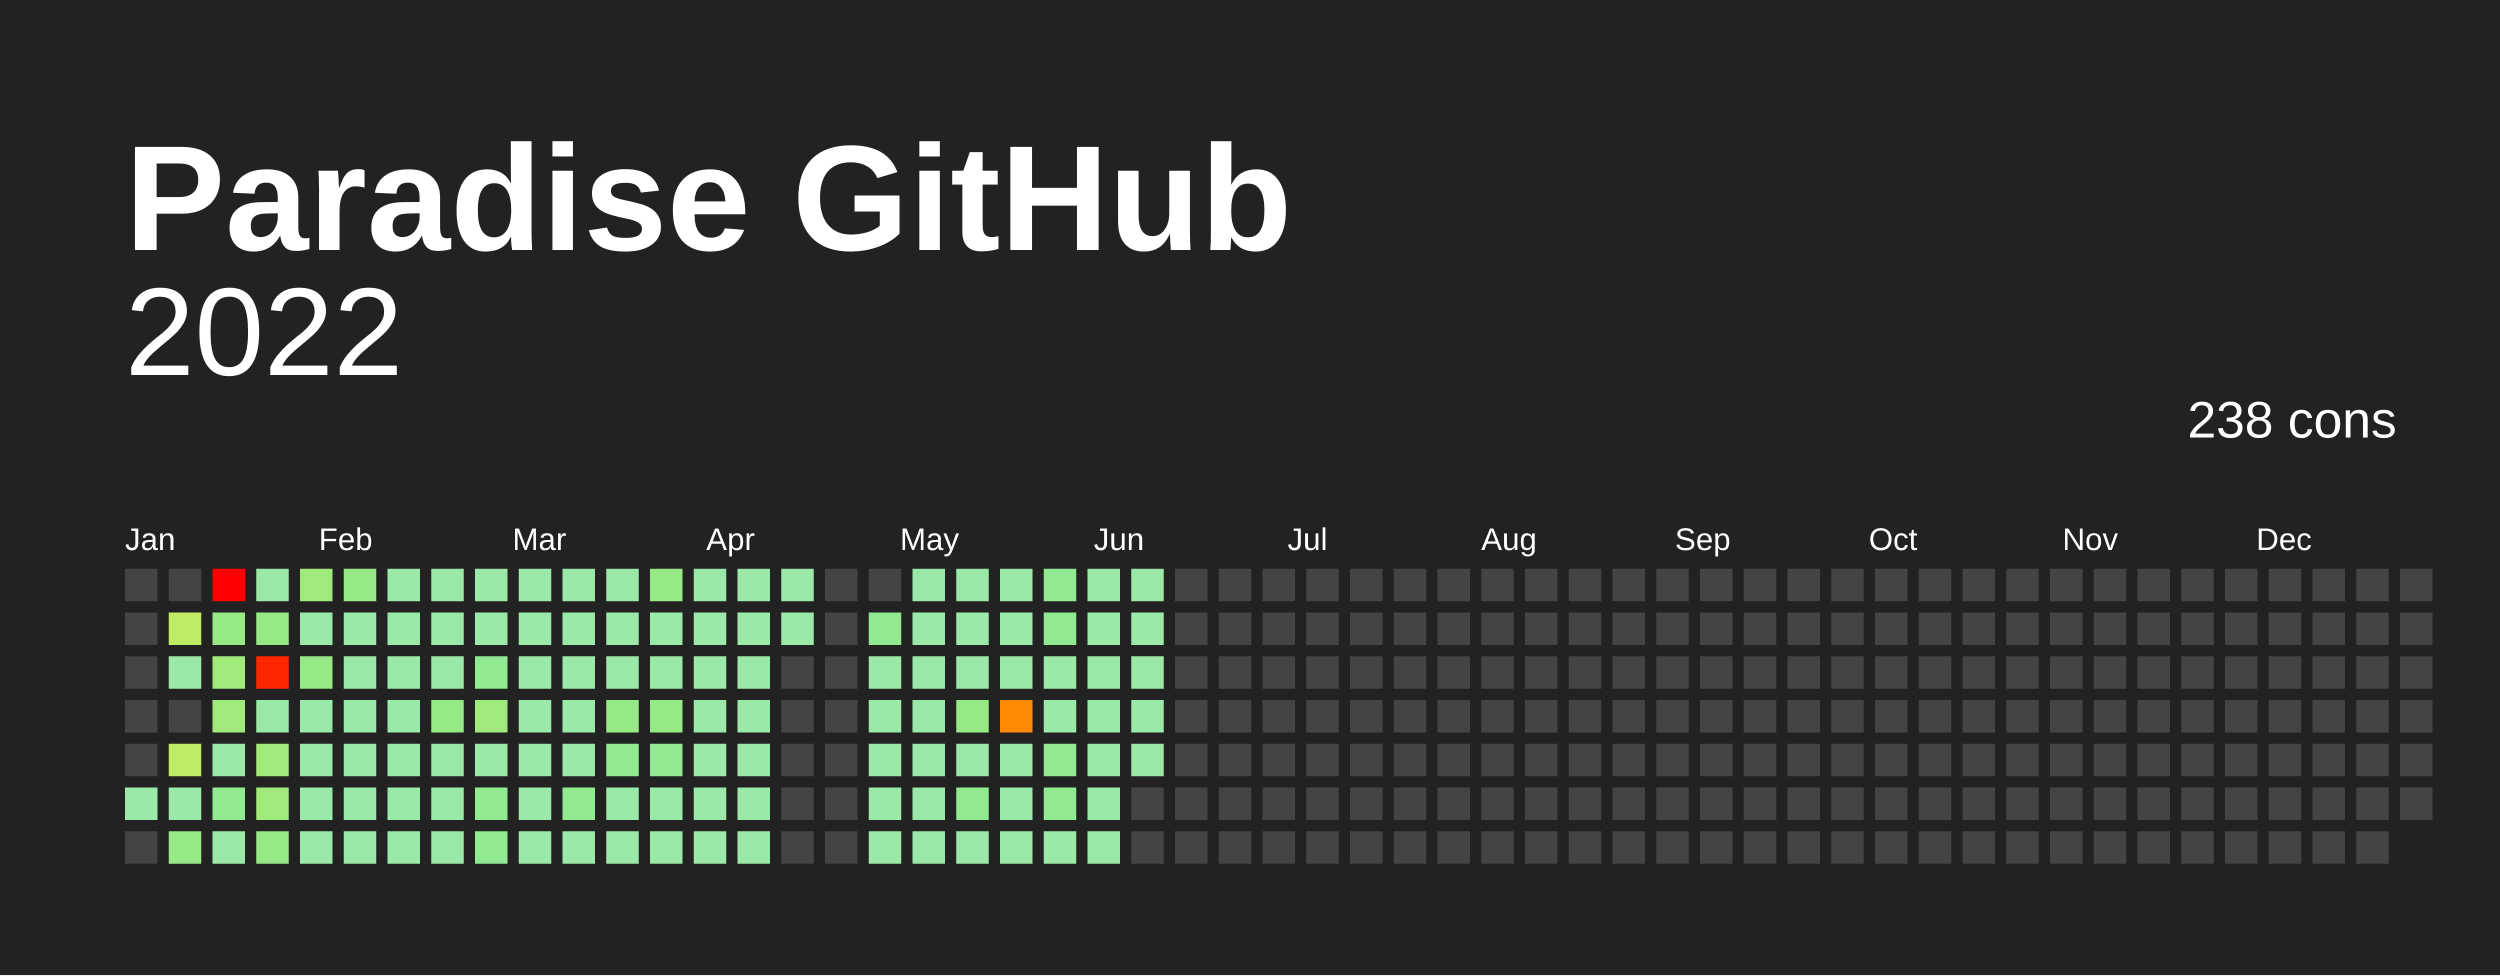
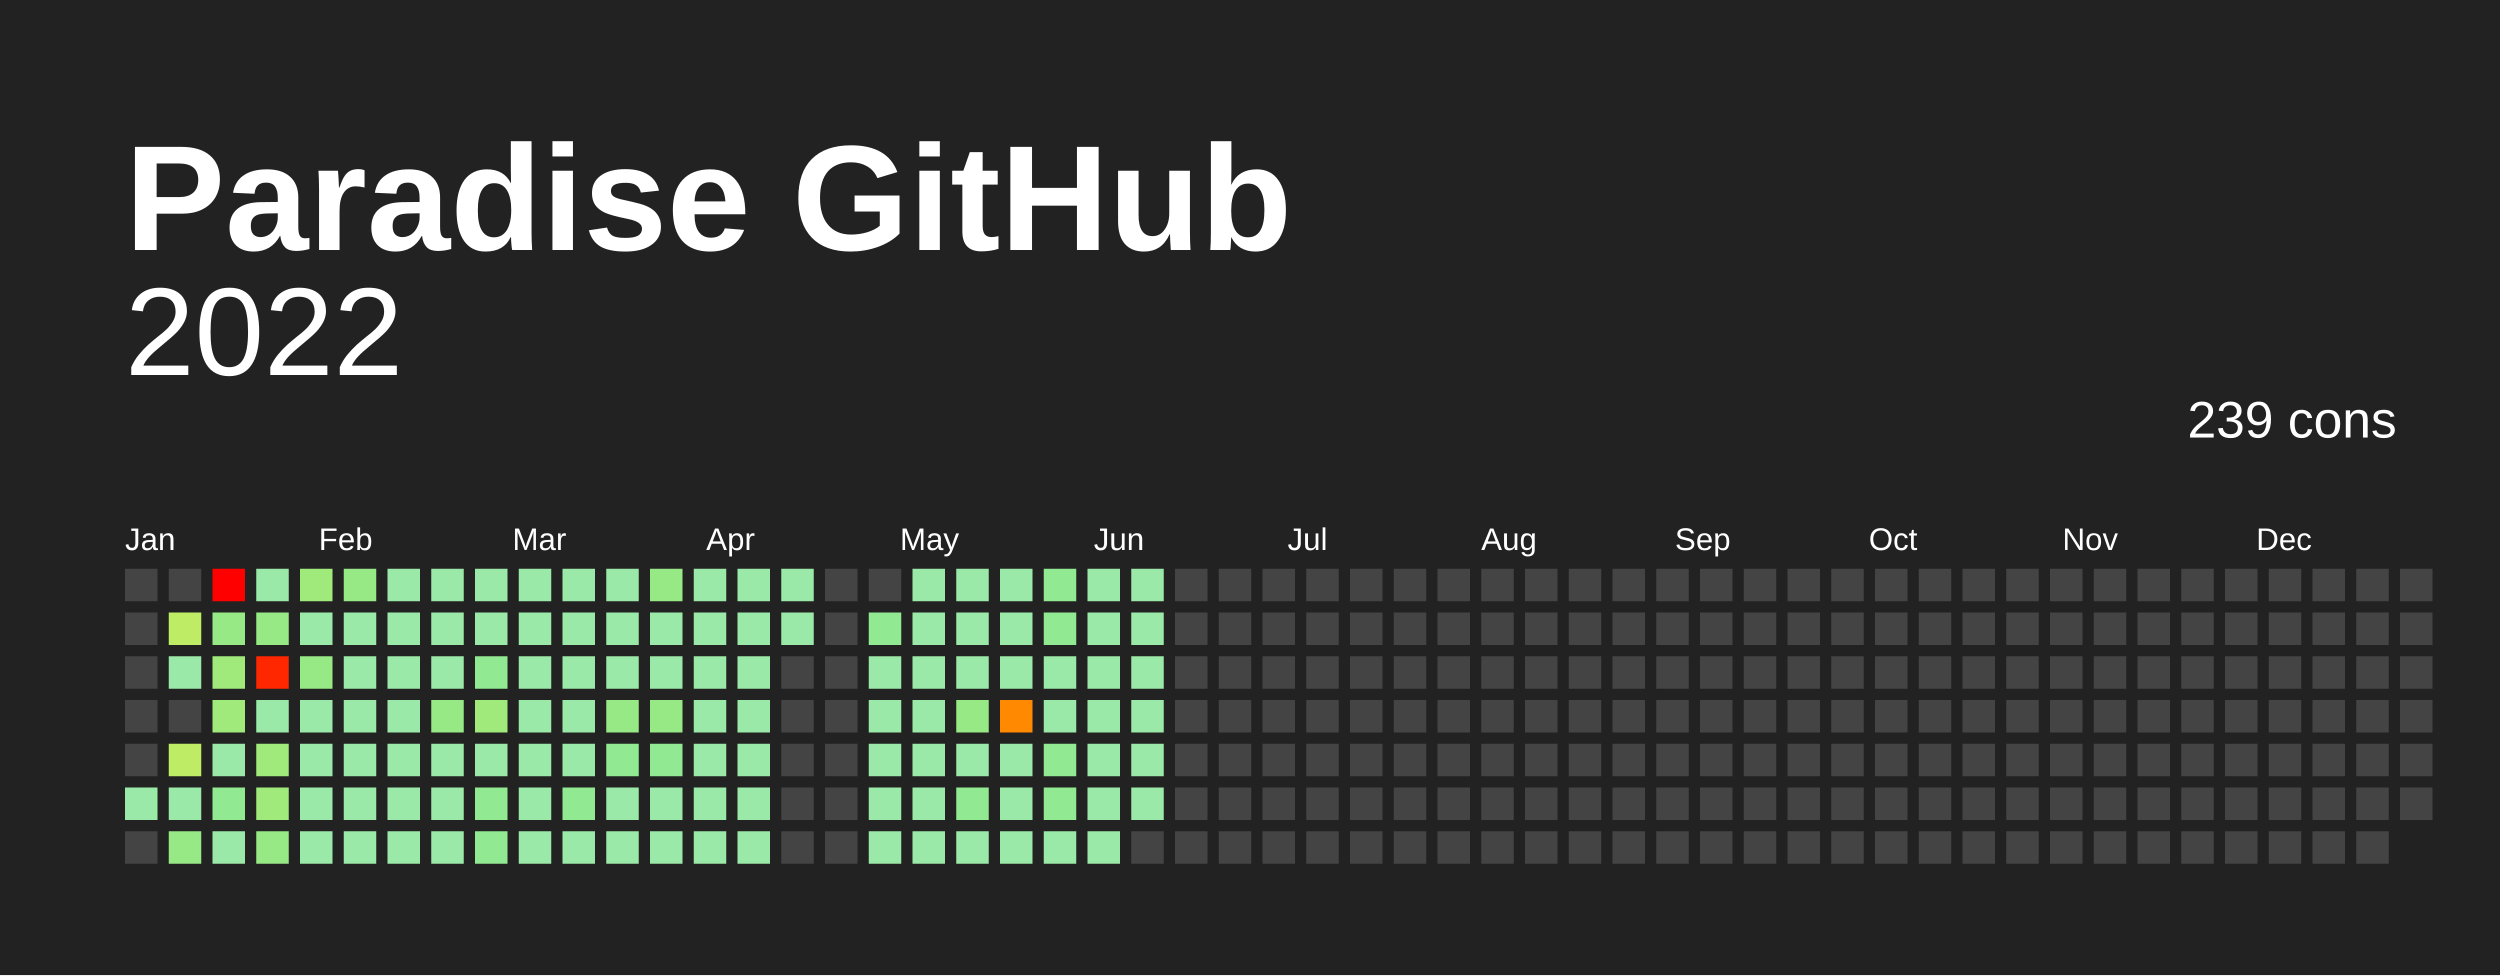
<svg xmlns="http://www.w3.org/2000/svg" baseProfile="full" height="78mm" version="1.1" viewBox="0,0,200,78" width="200mm">
  <defs />
  <rect fill="#222222" height="78" width="200" x="0" y="0" />
  <text fill="#FFFFFF" style="font-size:12px; font-family:Arial; font-weight:bold;" x="10" y="20">Paradise GitHub</text>
  <text alignment-baseline="hanging" fill="#FFFFFF" style="font-size:10.0px; font-family:Arial;" x="10" y="30">2022</text>
-   <text alignment-baseline="hanging" fill="#FFFFFF" style="font-size:4.125px; font-family:Arial;" x="175" y="35">238 cons</text>
+   <text alignment-baseline="hanging" fill="#FFFFFF" style="font-size:4.125px; font-family:Arial;" x="175" y="35">239 cons</text>
  <text fill="#FFFFFF" style="font-size:2.5px; font-family:Arial" x="10.0" y="44">Jan</text>
  <text fill="#FFFFFF" style="font-size:2.5px; font-family:Arial" x="25.5" y="44">Feb</text>
  <text fill="#FFFFFF" style="font-size:2.5px; font-family:Arial" x="41.0" y="44">Mar</text>
  <text fill="#FFFFFF" style="font-size:2.5px; font-family:Arial" x="56.5" y="44">Apr</text>
  <text fill="#FFFFFF" style="font-size:2.5px; font-family:Arial" x="72.0" y="44">May</text>
  <text fill="#FFFFFF" style="font-size:2.5px; font-family:Arial" x="87.5" y="44">Jun</text>
  <text fill="#FFFFFF" style="font-size:2.5px; font-family:Arial" x="103.0" y="44">Jul</text>
  <text fill="#FFFFFF" style="font-size:2.5px; font-family:Arial" x="118.5" y="44">Aug</text>
  <text fill="#FFFFFF" style="font-size:2.5px; font-family:Arial" x="134.0" y="44">Sep</text>
  <text fill="#FFFFFF" style="font-size:2.5px; font-family:Arial" x="149.5" y="44">Oct</text>
  <text fill="#FFFFFF" style="font-size:2.5px; font-family:Arial" x="165.0" y="44">Nov</text>
  <text fill="#FFFFFF" style="font-size:2.5px; font-family:Arial" x="180.5" y="44">Dec</text>
  <rect fill="#444444" height="2.6" width="2.6" x="10.0" y="45.5" />
  <rect fill="#444444" height="2.6" width="2.6" x="10.0" y="49.0" />
  <rect fill="#444444" height="2.6" width="2.6" x="10.0" y="52.5" />
  <rect fill="#444444" height="2.6" width="2.6" x="10.0" y="56.0" />
  <rect fill="#444444" height="2.6" width="2.6" x="10.0" y="59.5" />
  <rect fill="#9be9a8" height="2.6" width="2.6" x="10.0" y="63.0" />
  <rect fill="#444444" height="2.6" width="2.6" x="10.0" y="66.5" />
  <rect fill="#444444" height="2.6" width="2.6" x="13.5" y="45.5" />
  <rect fill="#bfec65" height="2.6" width="2.6" x="13.5" y="49.0" />
  <rect fill="#9be9a8" height="2.6" width="2.6" x="13.5" y="52.5" />
  <rect fill="#444444" height="2.6" width="2.6" x="13.5" y="56.0" />
  <rect fill="#bfec65" height="2.6" width="2.6" x="13.5" y="59.5" />
  <rect fill="#9be9a8" height="2.6" width="2.6" x="13.5" y="63.0" />
  <rect fill="#97e986" height="2.6" width="2.6" x="13.5" y="66.5" />
  <rect fill="red" height="2.6" width="2.6" x="17.0" y="45.5" />
  <rect fill="#97e986" height="2.6" width="2.6" x="17.0" y="49.0" />
  <rect fill="#a0ea7b" height="2.6" width="2.6" x="17.0" y="52.5" />
  <rect fill="#a0ea7b" height="2.6" width="2.6" x="17.0" y="56.0" />
  <rect fill="#9be9a8" height="2.6" width="2.6" x="17.0" y="59.5" />
  <rect fill="#91e991" height="2.6" width="2.6" x="17.0" y="63.0" />
  <rect fill="#9be9a8" height="2.6" width="2.6" x="17.0" y="66.5" />
  <rect fill="#9be9a8" height="2.6" width="2.6" x="20.5" y="45.5" />
  <rect fill="#97e986" height="2.6" width="2.6" x="20.5" y="49.0" />
  <rect fill="#ff2700" height="2.6" width="2.6" x="20.5" y="52.5" />
  <rect fill="#9be9a8" height="2.6" width="2.6" x="20.5" y="56.0" />
  <rect fill="#a0ea7b" height="2.6" width="2.6" x="20.5" y="59.5" />
  <rect fill="#a0ea7b" height="2.6" width="2.6" x="20.5" y="63.0" />
  <rect fill="#97e986" height="2.6" width="2.6" x="20.5" y="66.5" />
  <rect fill="#a0ea7b" height="2.6" width="2.6" x="24.0" y="45.5" />
  <rect fill="#9be9a8" height="2.6" width="2.6" x="24.0" y="49.0" />
  <rect fill="#97e986" height="2.6" width="2.6" x="24.0" y="52.5" />
  <rect fill="#9be9a8" height="2.6" width="2.6" x="24.0" y="56.0" />
  <rect fill="#9be9a8" height="2.6" width="2.6" x="24.0" y="59.5" />
  <rect fill="#9be9a8" height="2.6" width="2.6" x="24.0" y="63.0" />
  <rect fill="#9be9a8" height="2.6" width="2.6" x="24.0" y="66.5" />
  <rect fill="#97e986" height="2.6" width="2.6" x="27.5" y="45.5" />
  <rect fill="#9be9a8" height="2.6" width="2.6" x="27.5" y="49.0" />
  <rect fill="#9be9a8" height="2.6" width="2.6" x="27.5" y="52.5" />
  <rect fill="#9be9a8" height="2.6" width="2.6" x="27.5" y="56.0" />
  <rect fill="#9be9a8" height="2.6" width="2.6" x="27.5" y="59.5" />
  <rect fill="#9be9a8" height="2.6" width="2.6" x="27.5" y="63.0" />
  <rect fill="#9be9a8" height="2.6" width="2.6" x="27.5" y="66.5" />
  <rect fill="#9be9a8" height="2.6" width="2.6" x="31.0" y="45.5" />
  <rect fill="#9be9a8" height="2.6" width="2.6" x="31.0" y="49.0" />
  <rect fill="#9be9a8" height="2.6" width="2.6" x="31.0" y="52.5" />
  <rect fill="#9be9a8" height="2.6" width="2.6" x="31.0" y="56.0" />
  <rect fill="#9be9a8" height="2.6" width="2.6" x="31.0" y="59.5" />
  <rect fill="#9be9a8" height="2.6" width="2.6" x="31.0" y="63.0" />
  <rect fill="#9be9a8" height="2.6" width="2.6" x="31.0" y="66.5" />
  <rect fill="#9be9a8" height="2.6" width="2.6" x="34.5" y="45.5" />
  <rect fill="#9be9a8" height="2.6" width="2.6" x="34.5" y="49.0" />
  <rect fill="#9be9a8" height="2.6" width="2.6" x="34.5" y="52.5" />
  <rect fill="#97e986" height="2.6" width="2.6" x="34.5" y="56.0" />
  <rect fill="#9be9a8" height="2.6" width="2.6" x="34.5" y="59.5" />
  <rect fill="#9be9a8" height="2.6" width="2.6" x="34.5" y="63.0" />
  <rect fill="#9be9a8" height="2.6" width="2.6" x="34.5" y="66.5" />
  <rect fill="#9be9a8" height="2.6" width="2.6" x="38.0" y="45.5" />
  <rect fill="#9be9a8" height="2.6" width="2.6" x="38.0" y="49.0" />
  <rect fill="#91e991" height="2.6" width="2.6" x="38.0" y="52.5" />
  <rect fill="#a0ea7b" height="2.6" width="2.6" x="38.0" y="56.0" />
  <rect fill="#9be9a8" height="2.6" width="2.6" x="38.0" y="59.5" />
  <rect fill="#91e991" height="2.6" width="2.6" x="38.0" y="63.0" />
  <rect fill="#91e991" height="2.6" width="2.6" x="38.0" y="66.5" />
  <rect fill="#9be9a8" height="2.6" width="2.6" x="41.5" y="45.5" />
  <rect fill="#9be9a8" height="2.6" width="2.6" x="41.5" y="49.0" />
  <rect fill="#9be9a8" height="2.6" width="2.6" x="41.5" y="52.5" />
  <rect fill="#9be9a8" height="2.6" width="2.6" x="41.5" y="56.0" />
  <rect fill="#9be9a8" height="2.6" width="2.6" x="41.5" y="59.5" />
  <rect fill="#9be9a8" height="2.6" width="2.6" x="41.5" y="63.0" />
  <rect fill="#9be9a8" height="2.6" width="2.6" x="41.5" y="66.5" />
  <rect fill="#9be9a8" height="2.6" width="2.6" x="45.0" y="45.5" />
  <rect fill="#9be9a8" height="2.6" width="2.6" x="45.0" y="49.0" />
  <rect fill="#9be9a8" height="2.6" width="2.6" x="45.0" y="52.5" />
  <rect fill="#9be9a8" height="2.6" width="2.6" x="45.0" y="56.0" />
  <rect fill="#9be9a8" height="2.6" width="2.6" x="45.0" y="59.5" />
  <rect fill="#91e991" height="2.6" width="2.6" x="45.0" y="63.0" />
  <rect fill="#9be9a8" height="2.6" width="2.6" x="45.0" y="66.5" />
  <rect fill="#9be9a8" height="2.6" width="2.6" x="48.5" y="45.5" />
  <rect fill="#9be9a8" height="2.6" width="2.6" x="48.5" y="49.0" />
  <rect fill="#9be9a8" height="2.6" width="2.6" x="48.5" y="52.5" />
  <rect fill="#97e986" height="2.6" width="2.6" x="48.5" y="56.0" />
  <rect fill="#91e991" height="2.6" width="2.6" x="48.5" y="59.5" />
  <rect fill="#9be9a8" height="2.6" width="2.6" x="48.5" y="63.0" />
  <rect fill="#9be9a8" height="2.6" width="2.6" x="48.5" y="66.5" />
  <rect fill="#97e986" height="2.6" width="2.6" x="52.0" y="45.5" />
  <rect fill="#9be9a8" height="2.6" width="2.6" x="52.0" y="49.0" />
  <rect fill="#9be9a8" height="2.6" width="2.6" x="52.0" y="52.5" />
  <rect fill="#97e986" height="2.6" width="2.6" x="52.0" y="56.0" />
  <rect fill="#91e991" height="2.6" width="2.6" x="52.0" y="59.5" />
  <rect fill="#9be9a8" height="2.6" width="2.6" x="52.0" y="63.0" />
  <rect fill="#9be9a8" height="2.6" width="2.6" x="52.0" y="66.5" />
  <rect fill="#9be9a8" height="2.6" width="2.6" x="55.5" y="45.5" />
  <rect fill="#9be9a8" height="2.6" width="2.6" x="55.5" y="49.0" />
  <rect fill="#9be9a8" height="2.6" width="2.6" x="55.5" y="52.5" />
  <rect fill="#9be9a8" height="2.6" width="2.6" x="55.5" y="56.0" />
  <rect fill="#9be9a8" height="2.6" width="2.6" x="55.5" y="59.5" />
  <rect fill="#9be9a8" height="2.6" width="2.6" x="55.5" y="63.0" />
  <rect fill="#9be9a8" height="2.6" width="2.6" x="55.5" y="66.5" />
  <rect fill="#9be9a8" height="2.6" width="2.6" x="59.0" y="45.5" />
  <rect fill="#9be9a8" height="2.6" width="2.6" x="59.0" y="49.0" />
  <rect fill="#9be9a8" height="2.6" width="2.6" x="59.0" y="52.5" />
  <rect fill="#9be9a8" height="2.6" width="2.6" x="59.0" y="56.0" />
  <rect fill="#9be9a8" height="2.6" width="2.6" x="59.0" y="59.5" />
  <rect fill="#9be9a8" height="2.6" width="2.6" x="59.0" y="63.0" />
  <rect fill="#9be9a8" height="2.6" width="2.6" x="59.0" y="66.5" />
  <rect fill="#9be9a8" height="2.6" width="2.6" x="62.5" y="45.5" />
  <rect fill="#9be9a8" height="2.6" width="2.6" x="62.5" y="49.0" />
  <rect fill="#444444" height="2.6" width="2.6" x="62.5" y="52.5" />
  <rect fill="#444444" height="2.6" width="2.6" x="62.5" y="56.0" />
  <rect fill="#444444" height="2.6" width="2.6" x="62.5" y="59.5" />
  <rect fill="#444444" height="2.6" width="2.6" x="62.5" y="63.0" />
  <rect fill="#444444" height="2.6" width="2.6" x="62.5" y="66.5" />
  <rect fill="#444444" height="2.6" width="2.6" x="66.0" y="45.5" />
  <rect fill="#444444" height="2.6" width="2.6" x="66.0" y="49.0" />
  <rect fill="#444444" height="2.6" width="2.6" x="66.0" y="52.5" />
  <rect fill="#444444" height="2.6" width="2.6" x="66.0" y="56.0" />
  <rect fill="#444444" height="2.6" width="2.6" x="66.0" y="59.5" />
  <rect fill="#444444" height="2.6" width="2.6" x="66.0" y="63.0" />
  <rect fill="#444444" height="2.6" width="2.6" x="66.0" y="66.5" />
  <rect fill="#444444" height="2.6" width="2.6" x="69.5" y="45.5" />
  <rect fill="#91e991" height="2.6" width="2.6" x="69.5" y="49.0" />
  <rect fill="#9be9a8" height="2.6" width="2.6" x="69.5" y="52.5" />
  <rect fill="#9be9a8" height="2.6" width="2.6" x="69.5" y="56.0" />
  <rect fill="#9be9a8" height="2.6" width="2.6" x="69.5" y="59.5" />
  <rect fill="#9be9a8" height="2.6" width="2.6" x="69.5" y="63.0" />
  <rect fill="#9be9a8" height="2.6" width="2.6" x="69.5" y="66.5" />
  <rect fill="#9be9a8" height="2.6" width="2.6" x="73.0" y="45.5" />
  <rect fill="#9be9a8" height="2.6" width="2.6" x="73.0" y="49.0" />
  <rect fill="#9be9a8" height="2.6" width="2.6" x="73.0" y="52.5" />
  <rect fill="#9be9a8" height="2.6" width="2.6" x="73.0" y="56.0" />
  <rect fill="#9be9a8" height="2.6" width="2.6" x="73.0" y="59.5" />
  <rect fill="#9be9a8" height="2.6" width="2.6" x="73.0" y="63.0" />
  <rect fill="#9be9a8" height="2.6" width="2.6" x="73.0" y="66.5" />
  <rect fill="#9be9a8" height="2.6" width="2.6" x="76.5" y="45.5" />
  <rect fill="#9be9a8" height="2.6" width="2.6" x="76.5" y="49.0" />
  <rect fill="#9be9a8" height="2.6" width="2.6" x="76.5" y="52.5" />
  <rect fill="#97e986" height="2.6" width="2.6" x="76.5" y="56.0" />
  <rect fill="#9be9a8" height="2.6" width="2.6" x="76.5" y="59.5" />
  <rect fill="#91e991" height="2.6" width="2.6" x="76.5" y="63.0" />
  <rect fill="#9be9a8" height="2.6" width="2.6" x="76.5" y="66.5" />
  <rect fill="#9be9a8" height="2.6" width="2.6" x="80.0" y="45.5" />
  <rect fill="#9be9a8" height="2.6" width="2.6" x="80.0" y="49.0" />
  <rect fill="#9be9a8" height="2.6" width="2.6" x="80.0" y="52.5" />
  <rect fill="#ff8900" height="2.6" width="2.6" x="80.0" y="56.0" />
  <rect fill="#9be9a8" height="2.6" width="2.6" x="80.0" y="59.5" />
  <rect fill="#9be9a8" height="2.6" width="2.6" x="80.0" y="63.0" />
  <rect fill="#9be9a8" height="2.6" width="2.6" x="80.0" y="66.5" />
  <rect fill="#91e991" height="2.6" width="2.6" x="83.5" y="45.5" />
  <rect fill="#91e991" height="2.6" width="2.6" x="83.5" y="49.0" />
  <rect fill="#9be9a8" height="2.6" width="2.6" x="83.5" y="52.5" />
  <rect fill="#9be9a8" height="2.6" width="2.6" x="83.5" y="56.0" />
  <rect fill="#91e991" height="2.6" width="2.6" x="83.5" y="59.5" />
  <rect fill="#91e991" height="2.6" width="2.6" x="83.5" y="63.0" />
  <rect fill="#9be9a8" height="2.6" width="2.6" x="83.5" y="66.5" />
  <rect fill="#9be9a8" height="2.6" width="2.6" x="87.0" y="45.5" />
  <rect fill="#9be9a8" height="2.6" width="2.6" x="87.0" y="49.0" />
  <rect fill="#9be9a8" height="2.6" width="2.6" x="87.0" y="52.5" />
  <rect fill="#9be9a8" height="2.6" width="2.6" x="87.0" y="56.0" />
  <rect fill="#9be9a8" height="2.6" width="2.6" x="87.0" y="59.5" />
  <rect fill="#9be9a8" height="2.6" width="2.6" x="87.0" y="63.0" />
  <rect fill="#9be9a8" height="2.6" width="2.6" x="87.0" y="66.5" />
  <rect fill="#9be9a8" height="2.6" width="2.6" x="90.5" y="45.5" />
  <rect fill="#9be9a8" height="2.6" width="2.6" x="90.5" y="49.0" />
  <rect fill="#9be9a8" height="2.6" width="2.6" x="90.5" y="52.5" />
  <rect fill="#9be9a8" height="2.6" width="2.6" x="90.5" y="56.0" />
  <rect fill="#9be9a8" height="2.6" width="2.6" x="90.5" y="59.5" />
-   <rect fill="#444444" height="2.6" width="2.6" x="90.5" y="63.0" />
+   <rect fill="#9be9a8" height="2.6" width="2.6" x="90.5" y="63.0" />
  <rect fill="#444444" height="2.6" width="2.6" x="90.5" y="66.5" />
  <rect fill="#444444" height="2.6" width="2.6" x="94.0" y="45.5" />
  <rect fill="#444444" height="2.6" width="2.6" x="94.0" y="49.0" />
  <rect fill="#444444" height="2.6" width="2.6" x="94.0" y="52.5" />
  <rect fill="#444444" height="2.6" width="2.6" x="94.0" y="56.0" />
  <rect fill="#444444" height="2.6" width="2.6" x="94.0" y="59.5" />
  <rect fill="#444444" height="2.6" width="2.6" x="94.0" y="63.0" />
  <rect fill="#444444" height="2.6" width="2.6" x="94.0" y="66.5" />
  <rect fill="#444444" height="2.6" width="2.6" x="97.5" y="45.5" />
  <rect fill="#444444" height="2.6" width="2.6" x="97.5" y="49.0" />
  <rect fill="#444444" height="2.6" width="2.6" x="97.5" y="52.5" />
  <rect fill="#444444" height="2.6" width="2.6" x="97.5" y="56.0" />
  <rect fill="#444444" height="2.6" width="2.6" x="97.5" y="59.5" />
  <rect fill="#444444" height="2.6" width="2.6" x="97.5" y="63.0" />
  <rect fill="#444444" height="2.6" width="2.6" x="97.5" y="66.5" />
  <rect fill="#444444" height="2.6" width="2.6" x="101.0" y="45.5" />
  <rect fill="#444444" height="2.6" width="2.6" x="101.0" y="49.0" />
  <rect fill="#444444" height="2.6" width="2.6" x="101.0" y="52.5" />
  <rect fill="#444444" height="2.6" width="2.6" x="101.0" y="56.0" />
  <rect fill="#444444" height="2.6" width="2.6" x="101.0" y="59.5" />
  <rect fill="#444444" height="2.6" width="2.6" x="101.0" y="63.0" />
  <rect fill="#444444" height="2.6" width="2.6" x="101.0" y="66.5" />
  <rect fill="#444444" height="2.6" width="2.6" x="104.5" y="45.5" />
  <rect fill="#444444" height="2.6" width="2.6" x="104.5" y="49.0" />
  <rect fill="#444444" height="2.6" width="2.6" x="104.5" y="52.5" />
  <rect fill="#444444" height="2.6" width="2.6" x="104.5" y="56.0" />
  <rect fill="#444444" height="2.6" width="2.6" x="104.5" y="59.5" />
  <rect fill="#444444" height="2.6" width="2.6" x="104.5" y="63.0" />
  <rect fill="#444444" height="2.6" width="2.6" x="104.5" y="66.5" />
  <rect fill="#444444" height="2.6" width="2.6" x="108.0" y="45.5" />
  <rect fill="#444444" height="2.6" width="2.6" x="108.0" y="49.0" />
  <rect fill="#444444" height="2.6" width="2.6" x="108.0" y="52.5" />
  <rect fill="#444444" height="2.6" width="2.6" x="108.0" y="56.0" />
  <rect fill="#444444" height="2.6" width="2.6" x="108.0" y="59.5" />
  <rect fill="#444444" height="2.6" width="2.6" x="108.0" y="63.0" />
  <rect fill="#444444" height="2.6" width="2.6" x="108.0" y="66.5" />
  <rect fill="#444444" height="2.6" width="2.6" x="111.5" y="45.5" />
  <rect fill="#444444" height="2.6" width="2.6" x="111.5" y="49.0" />
  <rect fill="#444444" height="2.6" width="2.6" x="111.5" y="52.5" />
  <rect fill="#444444" height="2.6" width="2.6" x="111.5" y="56.0" />
  <rect fill="#444444" height="2.6" width="2.6" x="111.5" y="59.5" />
  <rect fill="#444444" height="2.6" width="2.6" x="111.5" y="63.0" />
  <rect fill="#444444" height="2.6" width="2.6" x="111.5" y="66.5" />
  <rect fill="#444444" height="2.6" width="2.6" x="115.0" y="45.5" />
  <rect fill="#444444" height="2.6" width="2.6" x="115.0" y="49.0" />
  <rect fill="#444444" height="2.6" width="2.6" x="115.0" y="52.5" />
  <rect fill="#444444" height="2.6" width="2.6" x="115.0" y="56.0" />
  <rect fill="#444444" height="2.6" width="2.6" x="115.0" y="59.5" />
  <rect fill="#444444" height="2.6" width="2.6" x="115.0" y="63.0" />
  <rect fill="#444444" height="2.6" width="2.6" x="115.0" y="66.5" />
  <rect fill="#444444" height="2.6" width="2.6" x="118.5" y="45.5" />
  <rect fill="#444444" height="2.6" width="2.6" x="118.5" y="49.0" />
  <rect fill="#444444" height="2.6" width="2.6" x="118.5" y="52.5" />
  <rect fill="#444444" height="2.6" width="2.6" x="118.5" y="56.0" />
  <rect fill="#444444" height="2.6" width="2.6" x="118.5" y="59.5" />
  <rect fill="#444444" height="2.6" width="2.6" x="118.5" y="63.0" />
  <rect fill="#444444" height="2.6" width="2.6" x="118.5" y="66.5" />
  <rect fill="#444444" height="2.6" width="2.6" x="122.0" y="45.5" />
  <rect fill="#444444" height="2.6" width="2.6" x="122.0" y="49.0" />
  <rect fill="#444444" height="2.6" width="2.6" x="122.0" y="52.5" />
  <rect fill="#444444" height="2.6" width="2.6" x="122.0" y="56.0" />
  <rect fill="#444444" height="2.6" width="2.6" x="122.0" y="59.5" />
  <rect fill="#444444" height="2.6" width="2.6" x="122.0" y="63.0" />
  <rect fill="#444444" height="2.6" width="2.6" x="122.0" y="66.5" />
  <rect fill="#444444" height="2.6" width="2.6" x="125.5" y="45.5" />
  <rect fill="#444444" height="2.6" width="2.6" x="125.5" y="49.0" />
  <rect fill="#444444" height="2.6" width="2.6" x="125.5" y="52.5" />
  <rect fill="#444444" height="2.6" width="2.6" x="125.5" y="56.0" />
  <rect fill="#444444" height="2.6" width="2.6" x="125.5" y="59.5" />
  <rect fill="#444444" height="2.6" width="2.6" x="125.5" y="63.0" />
  <rect fill="#444444" height="2.6" width="2.6" x="125.5" y="66.5" />
  <rect fill="#444444" height="2.6" width="2.6" x="129.0" y="45.5" />
  <rect fill="#444444" height="2.6" width="2.6" x="129.0" y="49.0" />
  <rect fill="#444444" height="2.6" width="2.6" x="129.0" y="52.5" />
  <rect fill="#444444" height="2.6" width="2.6" x="129.0" y="56.0" />
  <rect fill="#444444" height="2.6" width="2.6" x="129.0" y="59.5" />
  <rect fill="#444444" height="2.6" width="2.6" x="129.0" y="63.0" />
  <rect fill="#444444" height="2.6" width="2.6" x="129.0" y="66.5" />
  <rect fill="#444444" height="2.6" width="2.6" x="132.5" y="45.5" />
  <rect fill="#444444" height="2.6" width="2.6" x="132.5" y="49.0" />
  <rect fill="#444444" height="2.6" width="2.6" x="132.5" y="52.5" />
  <rect fill="#444444" height="2.6" width="2.6" x="132.5" y="56.0" />
  <rect fill="#444444" height="2.6" width="2.6" x="132.5" y="59.5" />
  <rect fill="#444444" height="2.6" width="2.6" x="132.5" y="63.0" />
  <rect fill="#444444" height="2.6" width="2.6" x="132.5" y="66.5" />
  <rect fill="#444444" height="2.6" width="2.6" x="136.0" y="45.5" />
  <rect fill="#444444" height="2.6" width="2.6" x="136.0" y="49.0" />
  <rect fill="#444444" height="2.6" width="2.6" x="136.0" y="52.5" />
  <rect fill="#444444" height="2.6" width="2.6" x="136.0" y="56.0" />
  <rect fill="#444444" height="2.6" width="2.6" x="136.0" y="59.5" />
  <rect fill="#444444" height="2.6" width="2.6" x="136.0" y="63.0" />
  <rect fill="#444444" height="2.6" width="2.6" x="136.0" y="66.5" />
  <rect fill="#444444" height="2.6" width="2.6" x="139.5" y="45.5" />
  <rect fill="#444444" height="2.6" width="2.6" x="139.5" y="49.0" />
  <rect fill="#444444" height="2.6" width="2.6" x="139.5" y="52.5" />
  <rect fill="#444444" height="2.6" width="2.6" x="139.5" y="56.0" />
  <rect fill="#444444" height="2.6" width="2.6" x="139.5" y="59.5" />
  <rect fill="#444444" height="2.6" width="2.6" x="139.5" y="63.0" />
  <rect fill="#444444" height="2.6" width="2.6" x="139.5" y="66.5" />
  <rect fill="#444444" height="2.6" width="2.6" x="143.0" y="45.5" />
  <rect fill="#444444" height="2.6" width="2.6" x="143.0" y="49.0" />
  <rect fill="#444444" height="2.6" width="2.6" x="143.0" y="52.5" />
  <rect fill="#444444" height="2.6" width="2.6" x="143.0" y="56.0" />
  <rect fill="#444444" height="2.6" width="2.6" x="143.0" y="59.5" />
  <rect fill="#444444" height="2.6" width="2.6" x="143.0" y="63.0" />
  <rect fill="#444444" height="2.6" width="2.6" x="143.0" y="66.5" />
  <rect fill="#444444" height="2.6" width="2.6" x="146.5" y="45.5" />
  <rect fill="#444444" height="2.6" width="2.6" x="146.5" y="49.0" />
  <rect fill="#444444" height="2.6" width="2.6" x="146.5" y="52.5" />
  <rect fill="#444444" height="2.6" width="2.6" x="146.5" y="56.0" />
  <rect fill="#444444" height="2.6" width="2.6" x="146.5" y="59.5" />
  <rect fill="#444444" height="2.6" width="2.6" x="146.5" y="63.0" />
  <rect fill="#444444" height="2.6" width="2.6" x="146.5" y="66.5" />
  <rect fill="#444444" height="2.6" width="2.6" x="150.0" y="45.5" />
  <rect fill="#444444" height="2.6" width="2.6" x="150.0" y="49.0" />
  <rect fill="#444444" height="2.6" width="2.6" x="150.0" y="52.5" />
  <rect fill="#444444" height="2.6" width="2.6" x="150.0" y="56.0" />
  <rect fill="#444444" height="2.6" width="2.6" x="150.0" y="59.5" />
  <rect fill="#444444" height="2.6" width="2.6" x="150.0" y="63.0" />
  <rect fill="#444444" height="2.6" width="2.6" x="150.0" y="66.5" />
  <rect fill="#444444" height="2.6" width="2.6" x="153.5" y="45.5" />
  <rect fill="#444444" height="2.6" width="2.6" x="153.5" y="49.0" />
  <rect fill="#444444" height="2.6" width="2.6" x="153.5" y="52.5" />
  <rect fill="#444444" height="2.6" width="2.6" x="153.5" y="56.0" />
  <rect fill="#444444" height="2.6" width="2.6" x="153.5" y="59.5" />
  <rect fill="#444444" height="2.6" width="2.6" x="153.5" y="63.0" />
  <rect fill="#444444" height="2.6" width="2.6" x="153.5" y="66.5" />
  <rect fill="#444444" height="2.6" width="2.6" x="157.0" y="45.5" />
  <rect fill="#444444" height="2.6" width="2.6" x="157.0" y="49.0" />
  <rect fill="#444444" height="2.6" width="2.6" x="157.0" y="52.5" />
  <rect fill="#444444" height="2.6" width="2.6" x="157.0" y="56.0" />
  <rect fill="#444444" height="2.6" width="2.6" x="157.0" y="59.5" />
  <rect fill="#444444" height="2.6" width="2.6" x="157.0" y="63.0" />
  <rect fill="#444444" height="2.6" width="2.6" x="157.0" y="66.5" />
  <rect fill="#444444" height="2.6" width="2.6" x="160.5" y="45.5" />
  <rect fill="#444444" height="2.6" width="2.6" x="160.5" y="49.0" />
  <rect fill="#444444" height="2.6" width="2.6" x="160.5" y="52.5" />
  <rect fill="#444444" height="2.6" width="2.6" x="160.5" y="56.0" />
  <rect fill="#444444" height="2.6" width="2.6" x="160.5" y="59.5" />
  <rect fill="#444444" height="2.6" width="2.6" x="160.5" y="63.0" />
  <rect fill="#444444" height="2.6" width="2.6" x="160.5" y="66.5" />
  <rect fill="#444444" height="2.6" width="2.6" x="164.0" y="45.5" />
  <rect fill="#444444" height="2.6" width="2.6" x="164.0" y="49.0" />
  <rect fill="#444444" height="2.6" width="2.6" x="164.0" y="52.5" />
  <rect fill="#444444" height="2.6" width="2.6" x="164.0" y="56.0" />
  <rect fill="#444444" height="2.6" width="2.6" x="164.0" y="59.5" />
  <rect fill="#444444" height="2.6" width="2.6" x="164.0" y="63.0" />
  <rect fill="#444444" height="2.6" width="2.6" x="164.0" y="66.5" />
  <rect fill="#444444" height="2.6" width="2.6" x="167.5" y="45.5" />
  <rect fill="#444444" height="2.6" width="2.6" x="167.5" y="49.0" />
  <rect fill="#444444" height="2.6" width="2.6" x="167.5" y="52.5" />
  <rect fill="#444444" height="2.6" width="2.6" x="167.5" y="56.0" />
  <rect fill="#444444" height="2.6" width="2.6" x="167.5" y="59.5" />
  <rect fill="#444444" height="2.6" width="2.6" x="167.5" y="63.0" />
  <rect fill="#444444" height="2.6" width="2.6" x="167.5" y="66.5" />
  <rect fill="#444444" height="2.6" width="2.6" x="171.0" y="45.5" />
  <rect fill="#444444" height="2.6" width="2.6" x="171.0" y="49.0" />
  <rect fill="#444444" height="2.6" width="2.6" x="171.0" y="52.5" />
  <rect fill="#444444" height="2.6" width="2.6" x="171.0" y="56.0" />
  <rect fill="#444444" height="2.6" width="2.6" x="171.0" y="59.5" />
  <rect fill="#444444" height="2.6" width="2.6" x="171.0" y="63.0" />
  <rect fill="#444444" height="2.6" width="2.6" x="171.0" y="66.5" />
  <rect fill="#444444" height="2.6" width="2.6" x="174.5" y="45.5" />
  <rect fill="#444444" height="2.6" width="2.6" x="174.5" y="49.0" />
  <rect fill="#444444" height="2.6" width="2.6" x="174.5" y="52.5" />
  <rect fill="#444444" height="2.6" width="2.6" x="174.5" y="56.0" />
  <rect fill="#444444" height="2.6" width="2.6" x="174.5" y="59.5" />
  <rect fill="#444444" height="2.6" width="2.6" x="174.5" y="63.0" />
  <rect fill="#444444" height="2.6" width="2.6" x="174.5" y="66.5" />
  <rect fill="#444444" height="2.6" width="2.6" x="178.0" y="45.5" />
  <rect fill="#444444" height="2.6" width="2.6" x="178.0" y="49.0" />
  <rect fill="#444444" height="2.6" width="2.6" x="178.0" y="52.5" />
  <rect fill="#444444" height="2.6" width="2.6" x="178.0" y="56.0" />
  <rect fill="#444444" height="2.6" width="2.6" x="178.0" y="59.5" />
  <rect fill="#444444" height="2.6" width="2.6" x="178.0" y="63.0" />
  <rect fill="#444444" height="2.6" width="2.6" x="178.0" y="66.5" />
  <rect fill="#444444" height="2.6" width="2.6" x="181.5" y="45.5" />
  <rect fill="#444444" height="2.6" width="2.6" x="181.5" y="49.0" />
  <rect fill="#444444" height="2.6" width="2.6" x="181.5" y="52.5" />
  <rect fill="#444444" height="2.6" width="2.6" x="181.5" y="56.0" />
  <rect fill="#444444" height="2.6" width="2.6" x="181.5" y="59.5" />
  <rect fill="#444444" height="2.6" width="2.6" x="181.5" y="63.0" />
  <rect fill="#444444" height="2.6" width="2.6" x="181.5" y="66.5" />
  <rect fill="#444444" height="2.6" width="2.6" x="185.0" y="45.5" />
  <rect fill="#444444" height="2.6" width="2.6" x="185.0" y="49.0" />
  <rect fill="#444444" height="2.6" width="2.6" x="185.0" y="52.5" />
  <rect fill="#444444" height="2.6" width="2.6" x="185.0" y="56.0" />
  <rect fill="#444444" height="2.6" width="2.6" x="185.0" y="59.5" />
  <rect fill="#444444" height="2.6" width="2.6" x="185.0" y="63.0" />
  <rect fill="#444444" height="2.6" width="2.6" x="185.0" y="66.5" />
  <rect fill="#444444" height="2.6" width="2.6" x="188.5" y="45.5" />
  <rect fill="#444444" height="2.6" width="2.6" x="188.5" y="49.0" />
  <rect fill="#444444" height="2.6" width="2.6" x="188.5" y="52.5" />
  <rect fill="#444444" height="2.6" width="2.6" x="188.5" y="56.0" />
  <rect fill="#444444" height="2.6" width="2.6" x="188.5" y="59.5" />
  <rect fill="#444444" height="2.6" width="2.6" x="188.5" y="63.0" />
  <rect fill="#444444" height="2.6" width="2.6" x="188.5" y="66.5" />
  <rect fill="#444444" height="2.6" width="2.6" x="192.0" y="45.5" />
  <rect fill="#444444" height="2.6" width="2.6" x="192.0" y="49.0" />
  <rect fill="#444444" height="2.6" width="2.6" x="192.0" y="52.5" />
  <rect fill="#444444" height="2.6" width="2.6" x="192.0" y="56.0" />
  <rect fill="#444444" height="2.6" width="2.6" x="192.0" y="59.5" />
  <rect fill="#444444" height="2.6" width="2.6" x="192.0" y="63.0" />
</svg>
